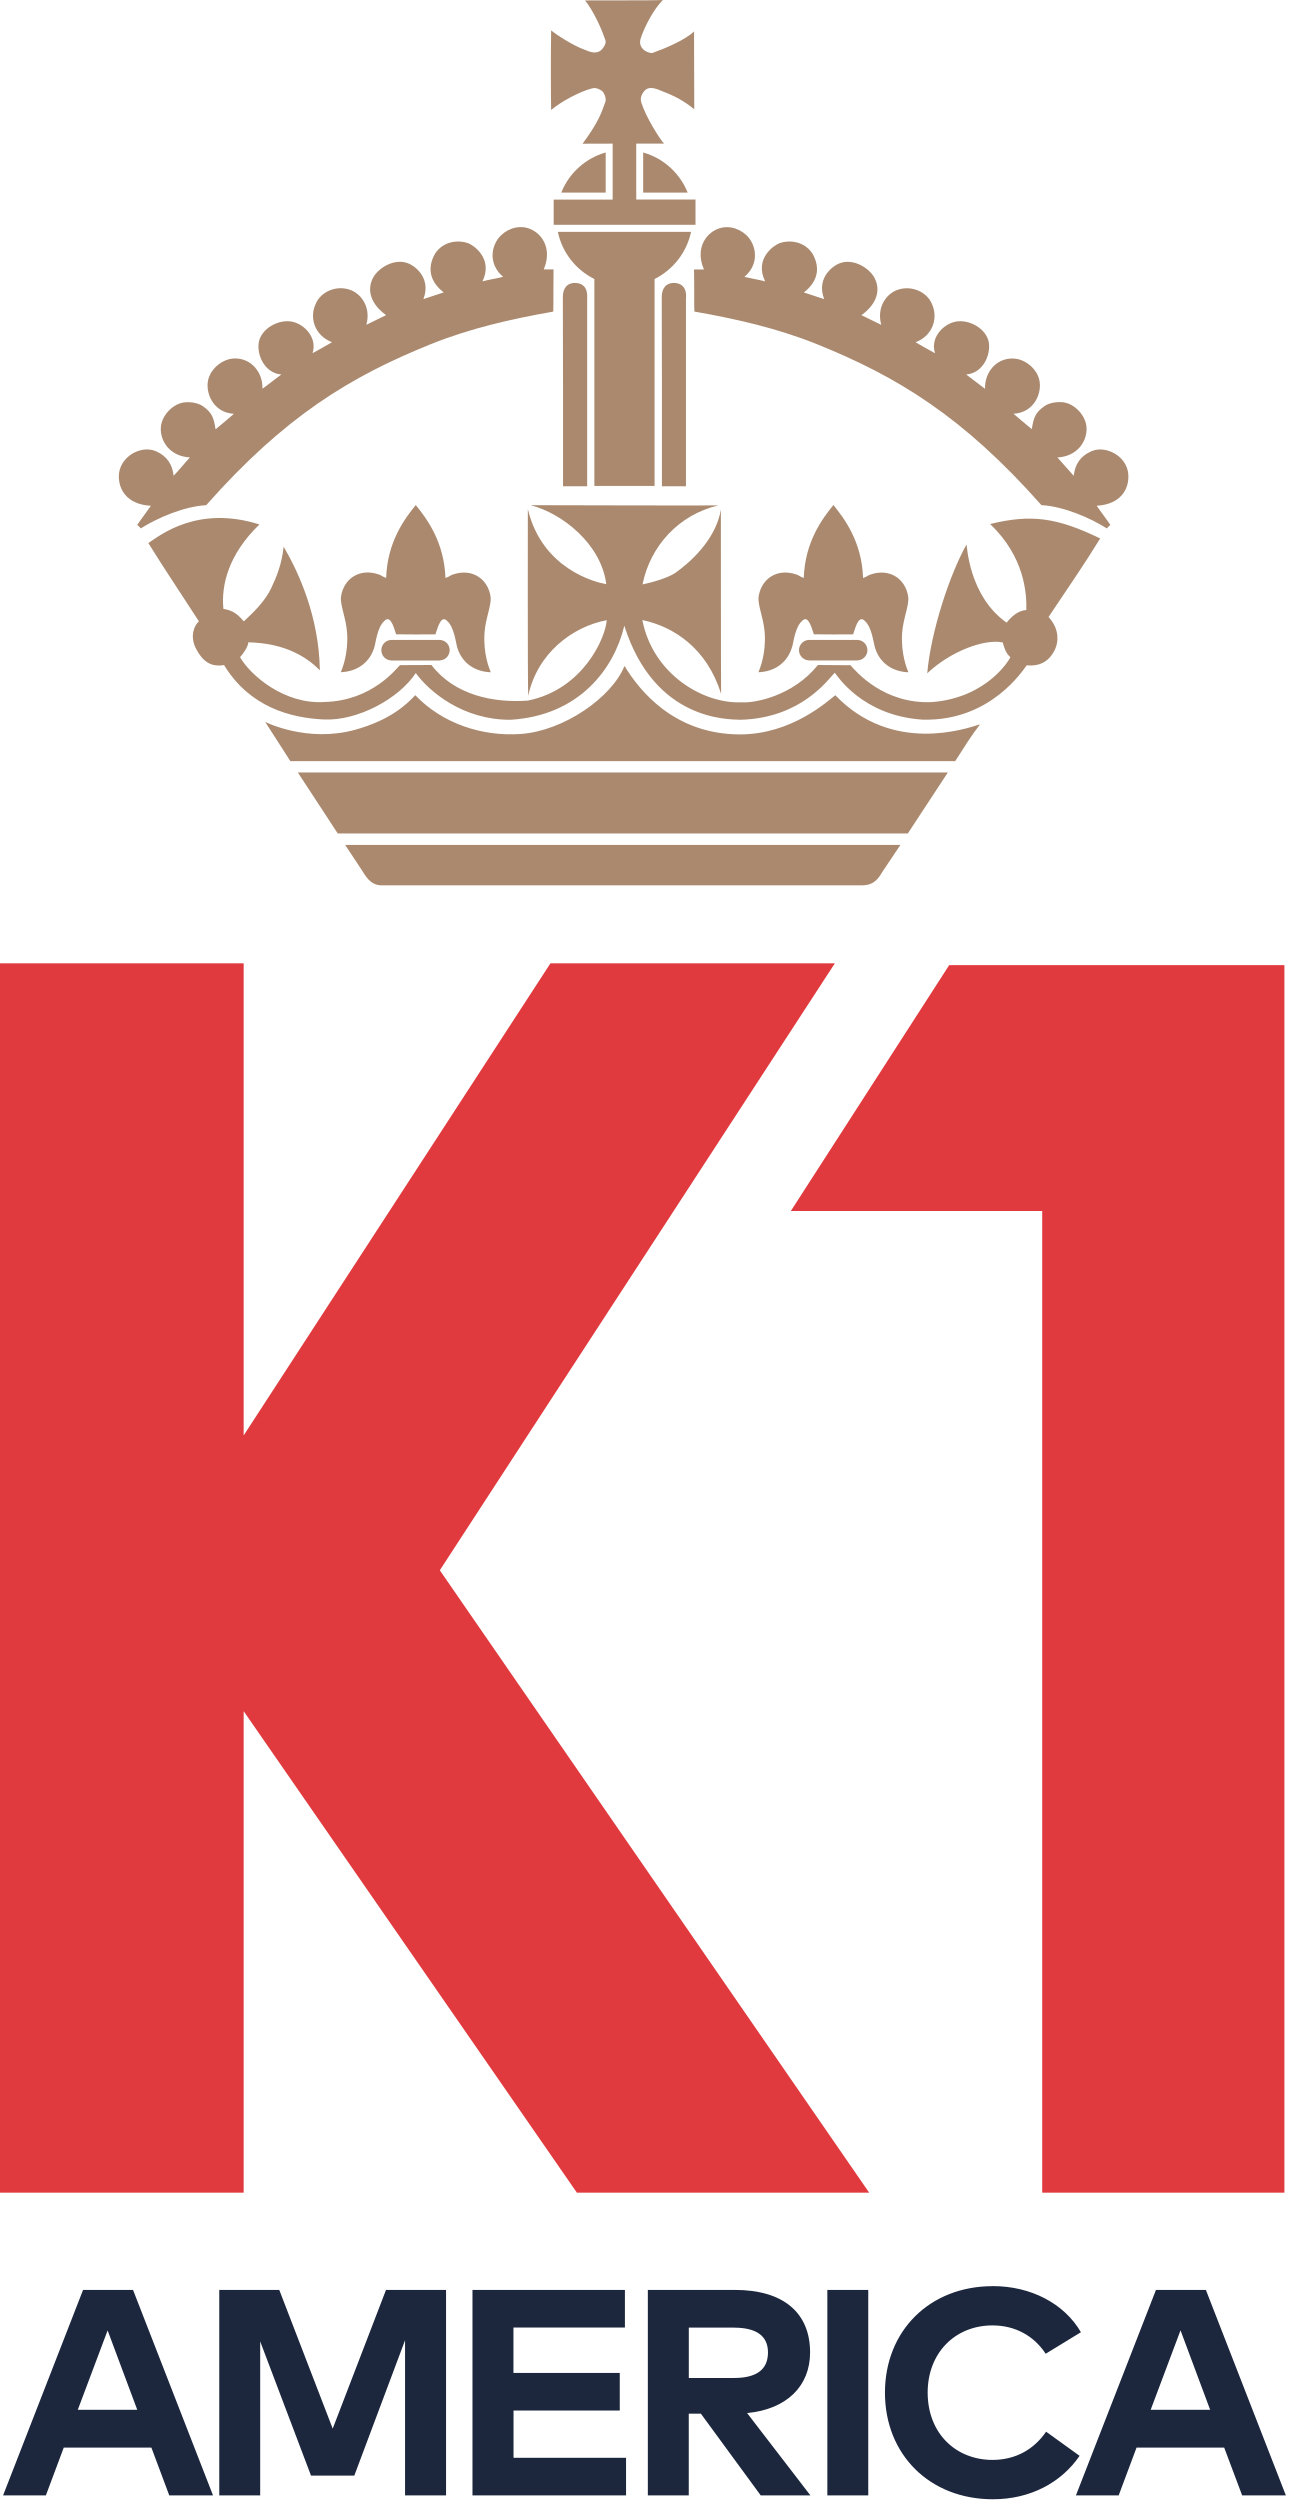
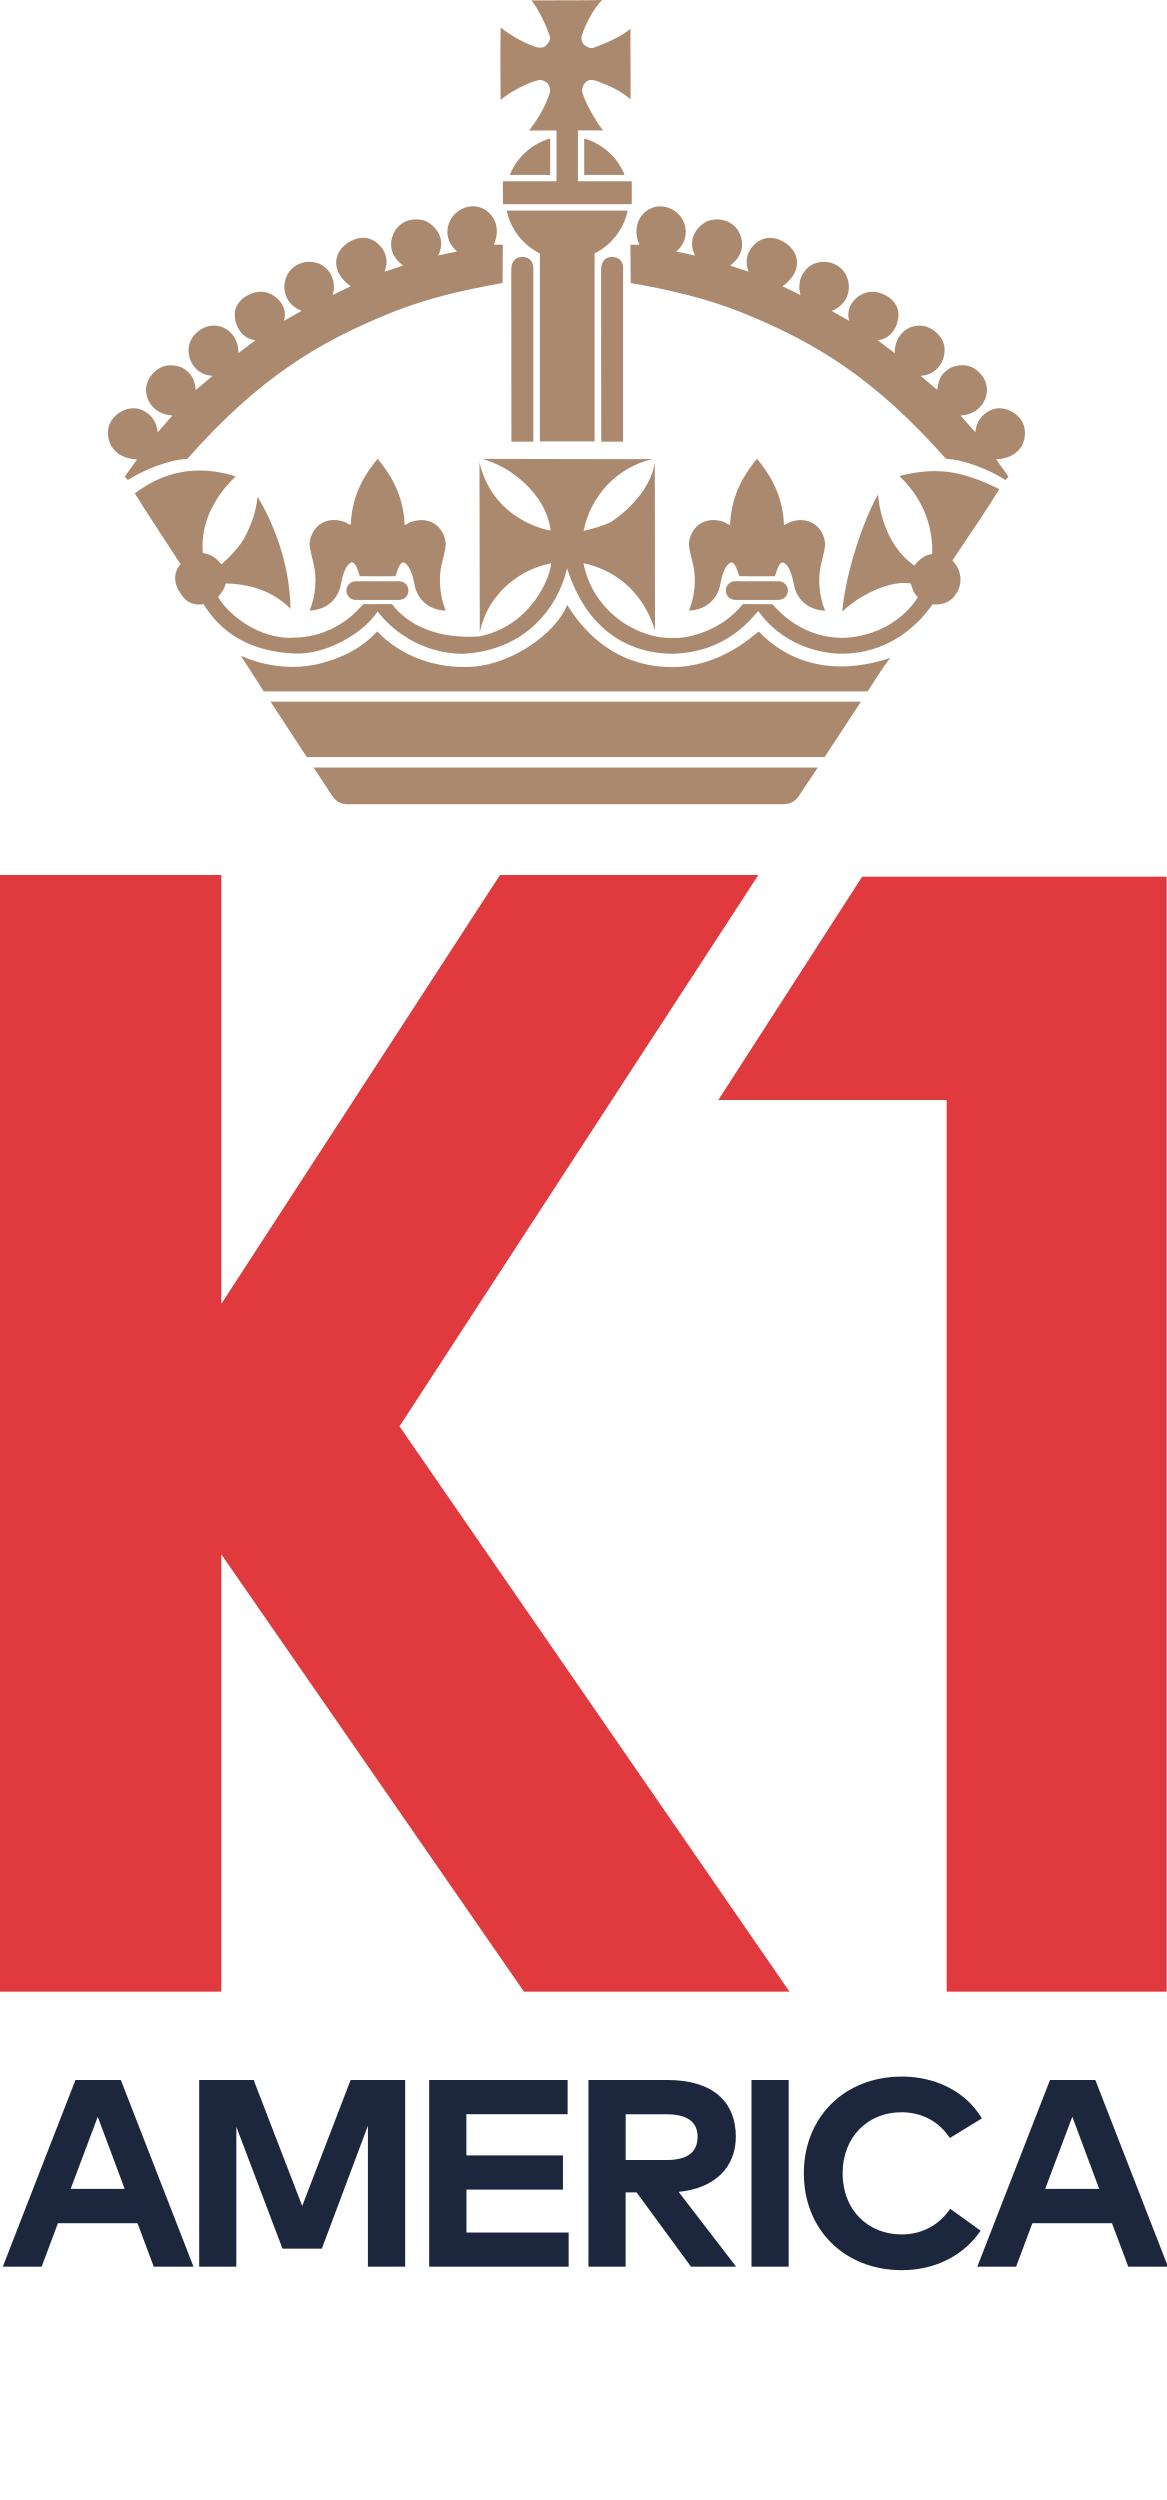
- <svg xmlns="http://www.w3.org/2000/svg" viewBox="0 0 281 545">
-   <path fill="#AA896E" d="M83.14 193H188c2.86-.03 3.7-1.93 4.4-3 1.05-1.54 2.4-3.55 3.88-5.8H75.25c1.4 2.14 2.63 4 3.52 5.33.83 1.26 1.9 3.47 4.37 3.47zm66.4-87V65.34c0-.45.06-.9 0-1.33-.15-1.45-1.04-2.25-2.48-2.33-1.78-.08-2.82 1.1-2.8 3.12.07 13.75.03 27.47.04 41.2h5.25zm66.3 8.23c7.5 7.13 8 15.1 7.9 18.75-1.8.1-3.33 1.52-4.3 2.76-8.36-5.9-8.62-17.07-8.74-17.04-3.7 6.57-7.8 19.13-8.56 28.08 5.14-4.85 12.5-7.55 16.46-6.73.2.8.63 2.38 1.66 3.2-.1.4-4.94 8.8-16.98 9.8-10.6.54-16.7-6.7-17.88-8.03-.67 0-4.66-.05-7.1-.05-5.4 6.78-13.9 8.37-16.65 8.13-8.25.38-19.3-6.03-21.62-17.93 6.75 1.42 14.03 6.04 17.17 16.08-.05-3.38-.05-38.36-.05-40.16-1.1 6.65-6.9 11.66-9.9 13.78-1.53 1.08-5.14 2.13-7.18 2.53 1.67-8.32 7.85-15.17 16.5-17.22-5.46.05-37.66-.05-40.9-.05 6.9 1.76 15.4 8.47 16.5 17.23-2.45-.44-13.98-3.33-17.1-16.37 0 .94-.06 37.54.08 40.73 1.95-9.33 9.7-15.14 17.12-16.52-.28 3.92-5.18 15.1-17.2 17.53-7.52.55-16-1.2-21.02-7.76-.63 0-5.42.03-6.85.03-.76.67-6 7.74-16.37 8.03-8.88.64-16.36-5.96-18.5-9.77.68-.7 1.8-2.35 1.8-3.24 2.95.1 10.08.48 15.6 6.1-.2-11.8-4.66-21.42-7.9-26.94-.38 3.7-1.5 6.52-2.75 9.13-1.28 2.68-3.76 5.17-5.94 7.15-1.78-2.22-3.17-2.47-4.44-2.73-.5-5 1-11.8 7.86-18.4-13.5-4.25-21.62 2.34-24.22 4.06 3.5 5.65 7.23 11.17 11.03 17.07-.9.7-2.12 3.12-.63 5.97 1.4 2.7 3.22 4.06 6.1 3.55 5.57 9.14 14.45 11.55 21.87 11.87 7.2.3 16.15-4.44 19.93-10.12 2.9 4 10.26 10.25 20.66 10.18 14.96-.9 22.57-11.1 24.8-20.5 6.65 20.95 22.9 20.37 25.36 20.5 13.25-.38 19.02-8.75 20.52-10.26.36.38 5.85 9.37 19.12 10.23 14.93.43 22.06-11.02 22.73-11.85 3.38.34 5-1.38 5.85-2.86 1.28-2.14 1.23-5.2-1.1-7.66 4.57-6.85 7.84-11.55 11.26-17.13-9.45-4.57-15.06-5.33-24-3.14zM128 106V65.34c0-.45.04-.9-.02-1.33-.15-1.45-1.04-2.25-2.48-2.33-1.8-.08-2.82 1.1-2.8 3.12.07 13.75.03 27.47.04 41.2H128zm78.63 62.4H64.93c2.74 4.2 5.94 9.1 8.7 13.3H197.9c2.84-4.3 6.02-9.15 8.73-13.3zM151.3 58.72c.07 3.17 0 7.64.07 9.2 9.14 1.6 18.18 3.67 26.7 7.1 17.55 7.08 31.84 15.75 48.96 35.1 4.7.24 10.6 2.73 14.27 5.08.26-.37.65-.66.76-.75-.4-.68-2.6-3.58-2.98-4.2 5.33-.3 7.03-3.72 6.9-6.6-.08-2.6-2-4.7-4.48-5.42-1.27-.37-2.52-.34-3.7.2-2.33 1.04-3.47 2.88-3.73 5.3-1.03-1.1-2.7-3.1-3.55-4 4.5-.26 6.52-3.7 6.34-6.54-.16-2.6-2.53-5.1-4.94-5.47-1.2-.18-3.1 0-4.25.83-1.9 1.36-2.35 2.4-2.73 5-.66-.56-1.54-1.23-2.03-1.68-.52-.47-1.42-1.17-1.96-1.67 4.63-.25 6.34-4.73 5.58-7.54-.64-2.42-3.14-4.43-5.64-4.5-3.77-.13-6.28 3.1-6.15 6.6-1.16-.83-2.93-2.27-4.12-3.12 4.07-.32 5.68-5.1 4.76-7.68-.85-2.38-3.7-4.05-6.34-3.93-2.92.12-6.4 3.3-5.2 6.98-.7-.38-3.68-2.03-4.25-2.4 3.87-1.46 5-5.46 3.5-8.5-1.07-2.45-4.5-4.13-7.75-2.8-1.96.82-4.3 3.5-3.23 7.5-.93-.46-3.38-1.65-4.32-2.1 3.42-2.48 4.18-5.46 2.92-8-1.14-2.3-4.63-4.38-7.5-3.37-1.08.25-5.44 2.92-3.54 7.87-.97-.34-3.6-1.16-4.44-1.46 2.92-2.22 3.74-5.2 1.9-8.44-1.77-2.73-5.04-3.08-7.23-2.28-1.14.4-5.53 3.36-3.1 8.3-1.27-.32-3.46-.7-4.52-.97 3.43-2.9 2.56-7.1.43-9.1-1.82-1.7-4.43-2.27-6.65-1.18-2.63 1.3-4.37 4.57-2.6 8.66h-2.14zM129 19.3c.9-.32 1.7.18 2.12.44.64.4 1.1 1.8.85 2.47-.85 2.4-1.55 4.5-4.97 9.12.94 0 3.58 0 6.56-.02v12.2H120.7V49h30.92v-5.5H138.7V31.3c2.66 0 5 0 6.05 0-.97-1.06-3.93-5.76-4.88-8.77-.3-.77-.26-1.68.57-2.67 1.17-1.4 3.2-.24 4.03.07 2.6.97 4.78 2.15 6.88 3.9 0-1.13-.05-16.22-.05-16.98-1.87 1.86-6.52 3.8-9 4.67-.6.24-3.48-.7-2.6-3.24.94-2.76 2.88-6.36 4.8-8.28-2.24.14-15.5.05-16.98.1.78.82 3 4.33 4.47 8.7.17.55-.2 1.34-.77 1.96-1.24 1.33-3.04.34-3.62.14-2.9-1.02-6.73-3.64-7.45-4.28-.1 5.04-.06 15.27 0 17.37 2.03-1.8 6.34-4.07 8.84-4.7zM32.9 110.25c-.38.6-2.57 3.5-2.98 4.2.1.08.5.37.76.75 3.68-2.34 9.56-4.83 14.27-5.07 17.12-19.35 31.4-28.02 48.96-35.1 8.52-3.43 17.56-5.5 26.7-7.1.07-1.56 0-6.03.06-9.2h-2.14c1.76-4.1.02-7.36-2.6-8.66-2.23-1.1-4.84-.53-6.67 1.2-2.14 2-3 6.18.42 9.08-1.06.28-3.25.65-4.5.98 2.4-4.95-1.98-7.9-3.1-8.3-2.2-.8-5.47-.46-7.24 2.27-1.84 3.24-1.02 6.22 1.9 8.44-.83.3-3.47 1.12-4.44 1.46 1.9-4.95-2.46-7.62-3.55-7.87-2.87-1-6.36 1.07-7.5 3.37-1.25 2.54-.5 5.52 2.92 8-.94.45-3.4 1.64-4.3 2.1 1.07-4-1.28-6.68-3.24-7.5-3.24-1.33-6.68.35-7.74 2.8-1.52 3.04-.38 7.04 3.5 8.5-.58.37-3.57 2.02-4.26 2.4 1.2-3.67-2.28-6.85-5.2-6.97-2.63-.12-5.5 1.55-6.34 3.93-.92 2.57.7 7.36 4.75 7.68-1.2.85-2.97 2.3-4.13 3.1.13-3.48-2.38-6.7-6.15-6.6-2.5.1-5 2.1-5.64 4.52-.76 2.8.95 7.3 5.58 7.55-.54.5-1.44 1.2-1.97 1.68-.5.45-1.37 1.12-2.04 1.7-.38-2.6-.83-3.66-2.73-5.02-1.14-.83-3.06-1-4.24-.83-2.43.38-4.8 2.88-4.96 5.46-.18 2.83 1.84 6.27 6.34 6.52-.86.9-2.5 2.92-3.55 4-.26-2.4-1.4-4.25-3.74-5.3-1.18-.53-2.43-.56-3.7-.2-2.47.73-4.4 2.84-4.5 5.44-.1 2.87 1.6 6.28 6.92 6.6zm180.73 47.66c-3.04.95-19.12 6.57-31.53-6.35-1.64 1.24-9.56 8.63-20.98 8.54-14.17-.1-21.7-9.52-24.98-14.92-2.8 6.93-13.35 14.2-22.67 14.83-8.38.58-17.04-2.27-22.94-8.46-1.9 2-5.34 5.37-13.03 7.52-10.56 2.95-19.7-1.7-19.7-1.7s2.7 4.24 5.5 8.56h144.93c2.84-4.34 3.1-4.96 5.4-8zM95.93 143.98v-.02c1.18-.06 2.1-1.04 2.1-2.23 0-1.18-.92-2.16-2.1-2.22h-10.7c-1.17.06-2.1 1.05-2.1 2.23 0 1.2.93 2.18 2.1 2.23v.02h10.7zm-14.27-3.05c.23-.8.62-4.24 2.1-5.53 1.23-1.32 1.92.72 2.6 2.88.5 0 2.36 0 4.25.03h.05c1.9 0 3.75-.02 4.26-.02.68-2.16 1.37-4.2 2.6-2.88 1.48 1.3 1.87 4.74 2.1 5.53.9 3.3 3.56 5.47 7.37 5.62-.3-.72-1.66-3.96-1.37-8.53.18-3.14 1.58-6.15 1.32-7.95-.56-3.9-4.03-6.27-8.2-4.84-.75.25-.55.38-1.63.77-.27-7.95-4.15-13.04-6.45-15.88v-.03l-.03-.03v.04c-2.3 2.84-6.2 7.93-6.45 15.88-1.08-.4-.88-.52-1.64-.77-4.16-1.43-7.63.94-8.2 4.84-.25 1.8 1.15 4.8 1.33 7.95.3 4.57-1.08 7.8-1.37 8.53 3.8-.15 6.46-2.33 7.36-5.62zM187 139.5c-.05 0-.1 0-.14 0h-10.44c-.05 0-.07 0-.12 0-1.17.06-2.12 1.05-2.12 2.23 0 1.2.95 2.18 2.12 2.23.05.02.07.02.12.02h10.44c.05 0 .1 0 .14-.02 1.17-.06 2.1-1.04 2.1-2.23 0-1.18-.93-2.16-2.1-2.22zm-14.28 1.43c.23-.8.63-4.24 2.1-5.53 1.23-1.32 1.92.72 2.6 2.88.5 0 2.36 0 4.25.03h.05c1.88 0 3.74-.02 4.26-.02.67-2.16 1.35-4.2 2.6-2.88 1.46 1.3 1.86 4.74 2.1 5.53.88 3.3 3.55 5.47 7.35 5.62-.3-.72-1.66-3.96-1.37-8.53.2-3.14 1.6-6.15 1.33-7.95-.58-3.9-4.05-6.27-8.2-4.84-.76.25-.56.38-1.64.77-.26-7.95-4.14-13.04-6.44-15.88 0-.02-.02-.02-.02-.03 0 0-.03 0-.03.02-2.3 2.84-6.18 7.93-6.44 15.88-1.08-.4-.88-.52-1.64-.77-4.16-1.43-7.63.94-8.2 4.84-.26 1.8 1.14 4.8 1.33 7.95.3 4.57-1.08 7.8-1.37 8.53 3.8-.15 6.46-2.33 7.36-5.62zm-50.36-98.95h9.68v-8.74c-4.43 1.26-8 4.52-9.68 8.74zm17.85 0h9.7c-1.7-4.23-5.28-7.5-9.7-8.74v8.74zm-18.6 8.56c.94 4.52 3.93 8.28 7.96 10.28v45.12h13.13V60.82c4-2 7-5.76 7.95-10.28H121.6z" />
-   <path fill="#E03A3E" fill-rule="nonzero" d="M206.92 210.4L172.4 264h54.8v214H280V210.4h-73.08zM182 210h-62L53.12 312.92V210H0v268h53.12V373.04L125.76 478h63.72l-93.6-135.68L182 210z" />
-   <path fill="#1C273E" d="M29 499.2L46.44 544H36.9L33 533.57H13.9L10 544H.67l17.44-44.8H29zm-5.54 8.83l-6.5 17.3h12.96l-6.46-17.3zm73.78-8.83V544H88.3v-33.82l-11.06 29.5H67.8l-11.08-29.25V544H47.8v-44.8h13.08l11.65 30.24 11.62-30.24h13.1zm39.24 36.6v8.2H103v-44.8h33.23v8.2h-24.3v9.9h23.18v8.2h-23.16v10.3h24.54zm4.76-36.6h18.94c10.7 0 16.42 5.06 16.42 13.63 0 7.36-5.12 12.4-13.73 13.22l13.8 17.95h-10.83l-13.05-17.82h-2.64V544h-8.92v-44.8zm18.78 8.22h-9.86v10.98h9.86c4.86 0 7.4-1.8 7.4-5.57 0-3.7-2.66-5.4-7.4-5.4zm29.26-8.22V544h-8.92v-44.8h8.92zm27.16-.83c8.25 0 15.55 3.77 19.2 10.05l-7.68 4.7c-2.53-3.87-6.6-6.18-11.6-6.18-8.12 0-14.13 5.96-14.13 14.66.03 9 6.24 14.66 14.14 14.66 4.96 0 9-2.24 11.68-6.15l7.3 5.26c-3.97 5.82-10.72 9.47-18.9 9.47-13.8 0-23.53-9.76-23.53-23.23s9.72-23.23 23.52-23.23zm46.44.83l17.44 44.8h-9.53l-3.92-10.43h-19.1l-3.9 10.43h-9.32L252 499.2h10.88zm-5.53 8.83l-6.5 17.3h12.96l-6.45-17.3z" />
+ <svg xmlns="http://www.w3.org/2000/svg" viewBox="0 0 280 600" fill-rule="nonzero">
+   <path d="M83.14 193H188c2.86-.03 3.7-1.93 4.4-3l3.88-5.8H75.25l3.52 5.33c.83 1.26 1.9 3.47 4.37 3.47zm66.4-87V65.34c0-.45.06-.9 0-1.33-.15-1.45-1.04-2.25-2.48-2.33-1.78-.08-2.82 1.1-2.8 3.12l.04 41.2h5.25-.01zm66.3 8.23c7.5 7.13 8 15.1 7.9 18.75-1.8.1-3.33 1.52-4.3 2.76-8.36-5.9-8.62-17.07-8.74-17.04-3.7 6.57-7.8 19.13-8.56 28.08 5.14-4.85 12.5-7.55 16.46-6.73.2.8.63 2.38 1.66 3.2-.1.4-4.94 8.8-16.98 9.8-10.6.54-16.7-6.7-17.88-8.03-.67 0-4.66-.05-7.1-.05-5.4 6.78-13.9 8.37-16.65 8.13-8.25.38-19.3-6.03-21.62-17.93 6.75 1.42 14.03 6.04 17.17 16.08l-.05-40.16c-1.1 6.65-6.9 11.66-9.9 13.78-1.53 1.08-5.14 2.13-7.18 2.53 1.67-8.32 7.85-15.17 16.5-17.22-5.46.05-37.66-.05-40.9-.05 6.9 1.76 15.4 8.47 16.5 17.23-2.45-.44-13.98-3.33-17.1-16.37l.08 40.73c1.95-9.33 9.7-15.14 17.12-16.52-.28 3.92-5.18 15.1-17.2 17.53-7.52.55-16-1.2-21.02-7.76l-6.85.03c-.76.67-6 7.74-16.37 8.03-8.88.64-16.36-5.96-18.5-9.77.68-.7 1.8-2.35 1.8-3.24 2.95.1 10.08.48 15.6 6.1-.2-11.8-4.66-21.42-7.9-26.94-.38 3.7-1.5 6.52-2.75 9.13-1.28 2.68-3.76 5.17-5.94 7.15-1.78-2.22-3.17-2.47-4.44-2.73-.5-5 1-11.8 7.86-18.4-13.5-4.25-21.62 2.34-24.22 4.06 3.5 5.65 7.23 11.17 11.03 17.07-.9.7-2.12 3.12-.63 5.97 1.4 2.7 3.22 4.06 6.1 3.55 5.57 9.14 14.45 11.55 21.87 11.87 7.2.3 16.15-4.44 19.93-10.12 2.9 4 10.26 10.25 20.66 10.18 14.96-.9 22.57-11.1 24.8-20.5 6.65 20.95 22.9 20.37 25.36 20.5 13.25-.38 19.02-8.75 20.52-10.26.36.38 5.85 9.37 19.12 10.23 14.93.43 22.06-11.02 22.73-11.85 3.38.34 5-1.38 5.85-2.86 1.28-2.14 1.23-5.2-1.1-7.66 4.57-6.85 7.84-11.55 11.26-17.13-9.45-4.57-15.06-5.33-24-3.14v-.01zM128 106V65.34c0-.45.04-.9-.02-1.33-.15-1.45-1.04-2.25-2.48-2.33-1.8-.08-2.82 1.1-2.8 3.12l.04 41.2H128h0zm78.63 62.4H64.93l8.7 13.3H197.9l8.73-13.3zM151.3 58.72l.07 9.2c9.14 1.6 18.18 3.67 26.7 7.1 17.55 7.08 31.84 15.75 48.96 35.1 4.7.24 10.6 2.73 14.27 5.08.26-.37.65-.66.76-.75-.4-.68-2.6-3.58-2.98-4.2 5.33-.3 7.03-3.72 6.9-6.6-.08-2.6-2-4.7-4.48-5.42-1.27-.37-2.52-.34-3.7.2-2.33 1.04-3.47 2.88-3.73 5.3-1.03-1.1-2.7-3.1-3.55-4 4.5-.26 6.52-3.7 6.34-6.54-.16-2.6-2.53-5.1-4.94-5.47-1.2-.18-3.1 0-4.25.83-1.9 1.36-2.35 2.4-2.73 5-.66-.56-1.54-1.23-2.03-1.68-.52-.47-1.42-1.17-1.96-1.67 4.63-.25 6.34-4.73 5.58-7.54-.64-2.42-3.14-4.43-5.64-4.5-3.77-.13-6.28 3.1-6.15 6.6-1.16-.83-2.93-2.27-4.12-3.12 4.07-.32 5.68-5.1 4.76-7.68-.85-2.38-3.7-4.05-6.34-3.93-2.92.12-6.4 3.3-5.2 6.98-.7-.38-3.68-2.03-4.25-2.4 3.87-1.46 5-5.46 3.5-8.5-1.07-2.45-4.5-4.13-7.75-2.8-1.96.82-4.3 3.5-3.23 7.5l-4.32-2.1c3.42-2.48 4.18-5.46 2.92-8-1.14-2.3-4.63-4.38-7.5-3.37-1.08.25-5.44 2.92-3.54 7.87-.97-.34-3.6-1.16-4.44-1.46 2.92-2.22 3.74-5.2 1.9-8.44-1.77-2.73-5.04-3.08-7.23-2.28-1.14.4-5.53 3.36-3.1 8.3-1.27-.32-3.46-.7-4.52-.97 3.43-2.9 2.56-7.1.43-9.1-1.82-1.7-4.43-2.27-6.65-1.18-2.63 1.3-4.37 4.57-2.6 8.66h-2.14l-.02-.02zM129 19.3c.9-.32 1.7.18 2.12.44.64.4 1.1 1.8.85 2.47-.85 2.4-1.55 4.5-4.97 9.12l6.56-.02v12.2H120.7V49h30.92v-5.5H138.7V31.3h6.05c-.97-1.06-3.93-5.76-4.88-8.77-.3-.77-.26-1.68.57-2.67 1.17-1.4 3.2-.24 4.03.07 2.6.97 4.78 2.15 6.88 3.9l-.05-16.98c-1.87 1.86-6.52 3.8-9 4.67-.6.24-3.48-.7-2.6-3.24.94-2.76 2.88-6.36 4.8-8.28-2.24.14-15.5.05-16.98.1.78.82 3 4.33 4.47 8.7.17.55-.2 1.34-.77 1.96-1.24 1.33-3.04.34-3.62.14-2.9-1.02-6.73-3.64-7.45-4.28-.1 5.04-.06 15.27 0 17.37 2.03-1.8 6.34-4.07 8.84-4.7l.01.01zm-96.1 90.95c-.38.6-2.57 3.5-2.98 4.2.1.08.5.37.76.75 3.68-2.34 9.56-4.83 14.27-5.07 17.12-19.35 31.4-28.02 48.96-35.1 8.52-3.43 17.56-5.5 26.7-7.1.07-1.56 0-6.03.06-9.2h-2.14c1.76-4.1.02-7.36-2.6-8.66-2.23-1.1-4.84-.53-6.67 1.2-2.14 2-3 6.18.42 9.08-1.06.28-3.25.65-4.5.98 2.4-4.95-1.98-7.9-3.1-8.3-2.2-.8-5.47-.46-7.24 2.27-1.84 3.24-1.02 6.22 1.9 8.44-.83.3-3.47 1.12-4.44 1.46 1.9-4.95-2.46-7.62-3.55-7.87-2.87-1-6.36 1.07-7.5 3.37-1.25 2.54-.5 5.52 2.92 8l-4.3 2.1c1.07-4-1.28-6.68-3.24-7.5-3.24-1.33-6.68.35-7.74 2.8-1.52 3.04-.38 7.04 3.5 8.5-.58.37-3.57 2.02-4.26 2.4 1.2-3.67-2.28-6.85-5.2-6.97-2.63-.12-5.5 1.55-6.34 3.93-.92 2.57.7 7.36 4.75 7.68-1.2.85-2.97 2.3-4.13 3.1.13-3.48-2.38-6.7-6.15-6.6-2.5.1-5 2.1-5.64 4.52-.76 2.8.95 7.3 5.58 7.55-.54.5-1.44 1.2-1.97 1.68-.5.45-1.37 1.12-2.04 1.7-.38-2.6-.83-3.66-2.73-5.02-1.14-.83-3.06-1-4.24-.83-2.43.38-4.8 2.88-4.96 5.46-.18 2.83 1.84 6.27 6.34 6.52-.86.9-2.5 2.92-3.55 4-.26-2.4-1.4-4.25-3.74-5.3-1.18-.53-2.43-.56-3.7-.2-2.47.73-4.4 2.84-4.5 5.44-.1 2.87 1.6 6.28 6.92 6.6l.07-.01zm180.73 47.66c-3.04.95-19.12 6.57-31.53-6.35-1.64 1.24-9.56 8.63-20.98 8.54-14.17-.1-21.7-9.52-24.98-14.92-2.8 6.93-13.35 14.2-22.67 14.83-8.38.58-17.04-2.27-22.94-8.46-1.9 2-5.34 5.37-13.03 7.52-10.56 2.95-19.7-1.7-19.7-1.7l5.5 8.56h144.93c2.84-4.34 3.1-4.96 5.4-8v-.02zm-117.7-13.93v-.02c1.18-.06 2.1-1.04 2.1-2.23a2.22 2.22 0 0 0-2.1-2.22h-10.7c-1.17.06-2.1 1.05-2.1 2.23 0 1.2.93 2.18 2.1 2.23v.02h10.7v-.01zm-14.27-3.05c.23-.8.62-4.24 2.1-5.53 1.23-1.32 1.92.72 2.6 2.88l4.25.03h.05l4.26-.02c.68-2.16 1.37-4.2 2.6-2.88 1.48 1.3 1.87 4.74 2.1 5.53.9 3.3 3.56 5.47 7.37 5.62-.3-.72-1.66-3.96-1.37-8.53.18-3.14 1.58-6.15 1.32-7.95-.56-3.9-4.03-6.27-8.2-4.84-.75.25-.55.38-1.63.77-.27-7.95-4.15-13.04-6.45-15.88v-.03l-.03-.03v.04c-2.3 2.84-6.2 7.93-6.45 15.88-1.08-.4-.88-.52-1.64-.77-4.16-1.43-7.63.94-8.2 4.84-.25 1.8 1.15 4.8 1.33 7.95.3 4.57-1.08 7.8-1.37 8.53 3.8-.15 6.46-2.33 7.36-5.62v.01zM187 139.5h-.14-10.44-.12c-1.17.06-2.12 1.05-2.12 2.23 0 1.2.95 2.18 2.12 2.23.05.02.07.02.12.02h10.44c.05 0 .1 0 .14-.02 1.17-.06 2.1-1.04 2.1-2.23 0-1.18-.93-2.16-2.1-2.22v-.01zm-14.28 1.43c.23-.8.63-4.24 2.1-5.53 1.23-1.32 1.92.72 2.6 2.88l4.25.03h.05l4.26-.02c.67-2.16 1.35-4.2 2.6-2.88 1.46 1.3 1.86 4.74 2.1 5.53.88 3.3 3.55 5.47 7.35 5.62-.3-.72-1.66-3.96-1.37-8.53.2-3.14 1.6-6.15 1.33-7.95-.58-3.9-4.05-6.27-8.2-4.84-.76.25-.56.38-1.64.77-.26-7.95-4.14-13.04-6.44-15.88 0-.02-.02-.02-.02-.03 0 0-.03 0-.03.02-2.3 2.84-6.18 7.93-6.44 15.88-1.08-.4-.88-.52-1.64-.77-4.16-1.43-7.63.94-8.2 4.84-.26 1.8 1.14 4.8 1.33 7.95.3 4.57-1.08 7.8-1.37 8.53 3.8-.15 6.46-2.33 7.36-5.62h.02zm-50.36-98.95h9.68v-8.74a14.79 14.79 0 0 0-9.68 8.74h0zm17.85 0h9.7c-1.7-4.23-5.28-7.5-9.7-8.74v8.74zm-18.6 8.56c.94 4.52 3.93 8.28 7.96 10.28v45.12h13.13V60.82c4-2 7-5.76 7.95-10.28H121.6h.01z" fill="#aa896e" />
+   <path d="M206.92 210.4L172.4 264h54.8v214H280V210.4h-73.08 0zM182 210h-62L53.12 312.92V210H0v268h53.12V373.04L125.76 478h63.72l-93.6-135.68L182 210z" fill="#e03a3e" />
+   <path d="M29 499.2L46.44 544H36.9L33 533.57H13.9L10 544H.67l17.44-44.8H29zm-5.54 8.83l-6.5 17.3h12.96l-6.46-17.3h0zm73.78-8.83V544H88.3v-33.82l-11.06 29.5H67.8l-11.08-29.25V544H47.8v-44.8h13.08l11.65 30.24 11.62-30.24h13.1-.01zm39.24 36.6v8.2H103v-44.8h33.23v8.2h-24.3v9.9h23.18v8.2h-23.16v10.3h24.54-.01zm4.76-36.6h18.94c10.7 0 16.42 5.06 16.42 13.63 0 7.36-5.12 12.4-13.73 13.22l13.8 17.95h-10.83l-13.05-17.82h-2.64V544h-8.92v-44.8h.01zm18.78 8.22h-9.86v10.98h9.86c4.86 0 7.4-1.8 7.4-5.57 0-3.7-2.66-5.4-7.4-5.4v-.01zm29.26-8.22V544h-8.92v-44.8h8.92 0zm27.16-.83c8.25 0 15.55 3.77 19.2 10.05l-7.68 4.7c-2.53-3.87-6.6-6.18-11.6-6.18-8.12 0-14.13 5.96-14.13 14.66.03 9 6.24 14.66 14.14 14.66 4.96 0 9-2.24 11.68-6.15l7.3 5.26c-3.97 5.82-10.72 9.47-18.9 9.47-13.8 0-23.53-9.76-23.53-23.23s9.72-23.23 23.52-23.23v-.01zm46.44.83l17.44 44.8h-9.53l-3.92-10.43h-19.1l-3.9 10.43h-9.32L252 499.2h10.88 0zm-5.53 8.83l-6.5 17.3h12.96l-6.45-17.3h-.01z" fill="#1c273e" />
</svg>
